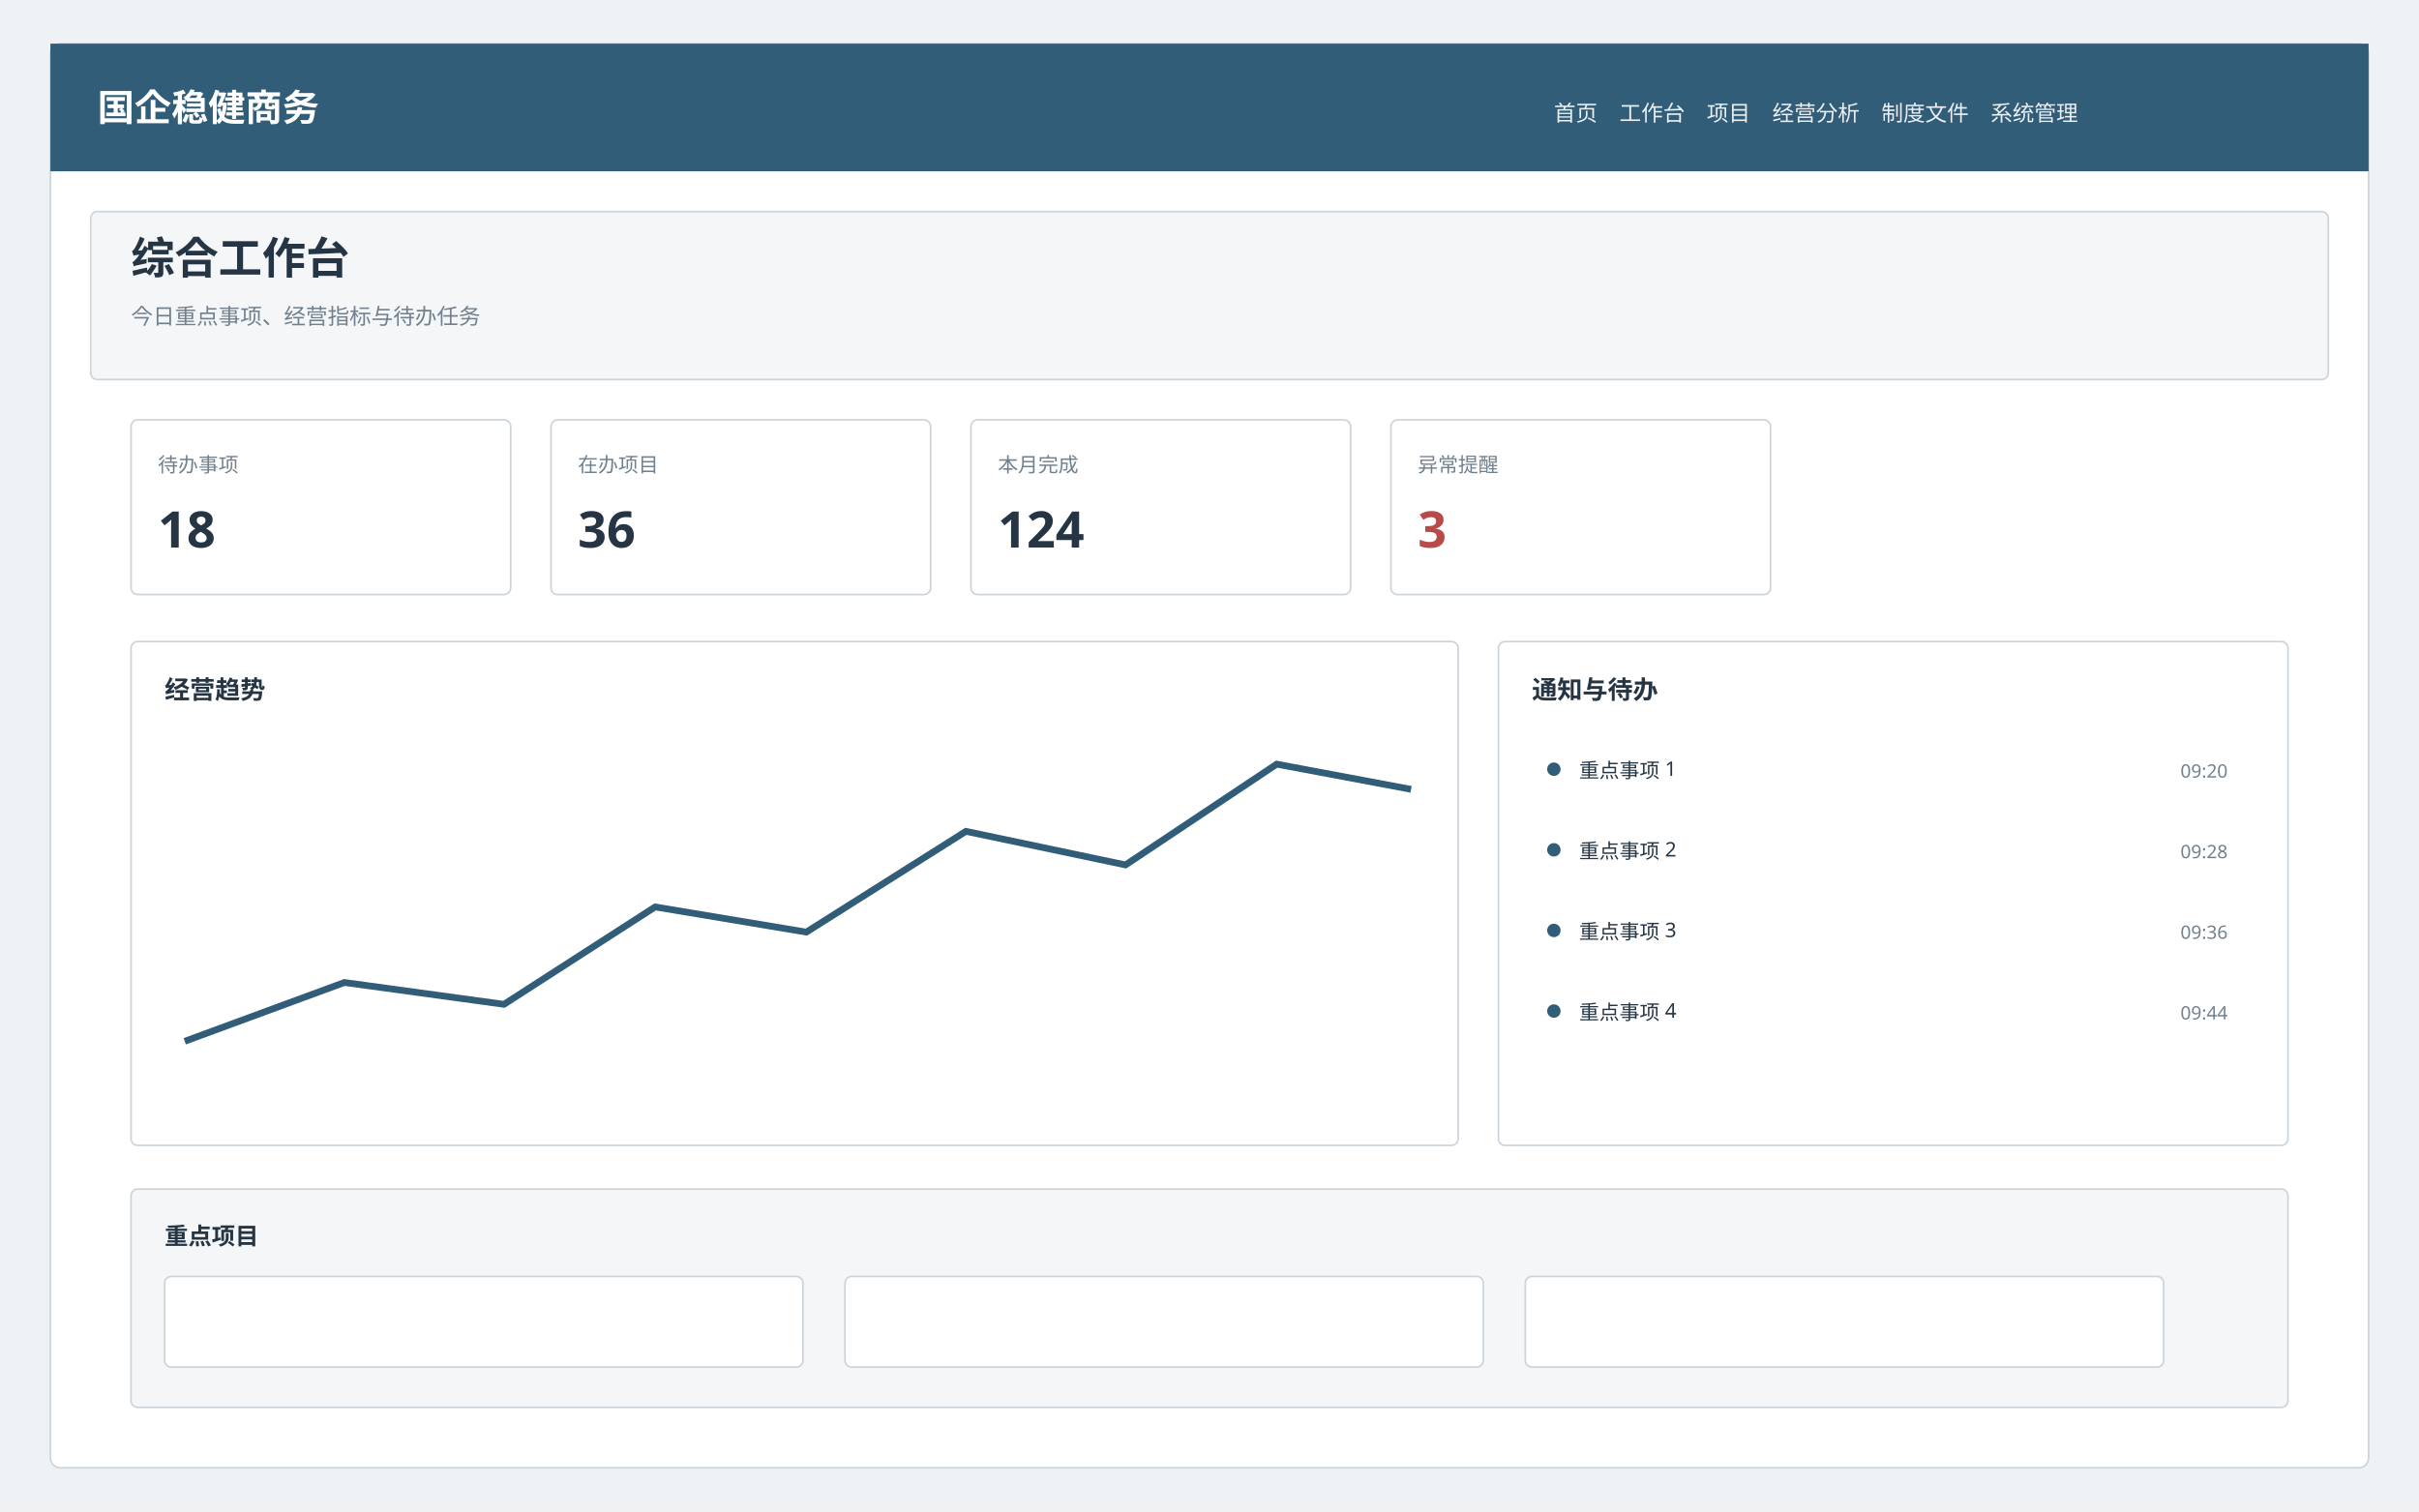
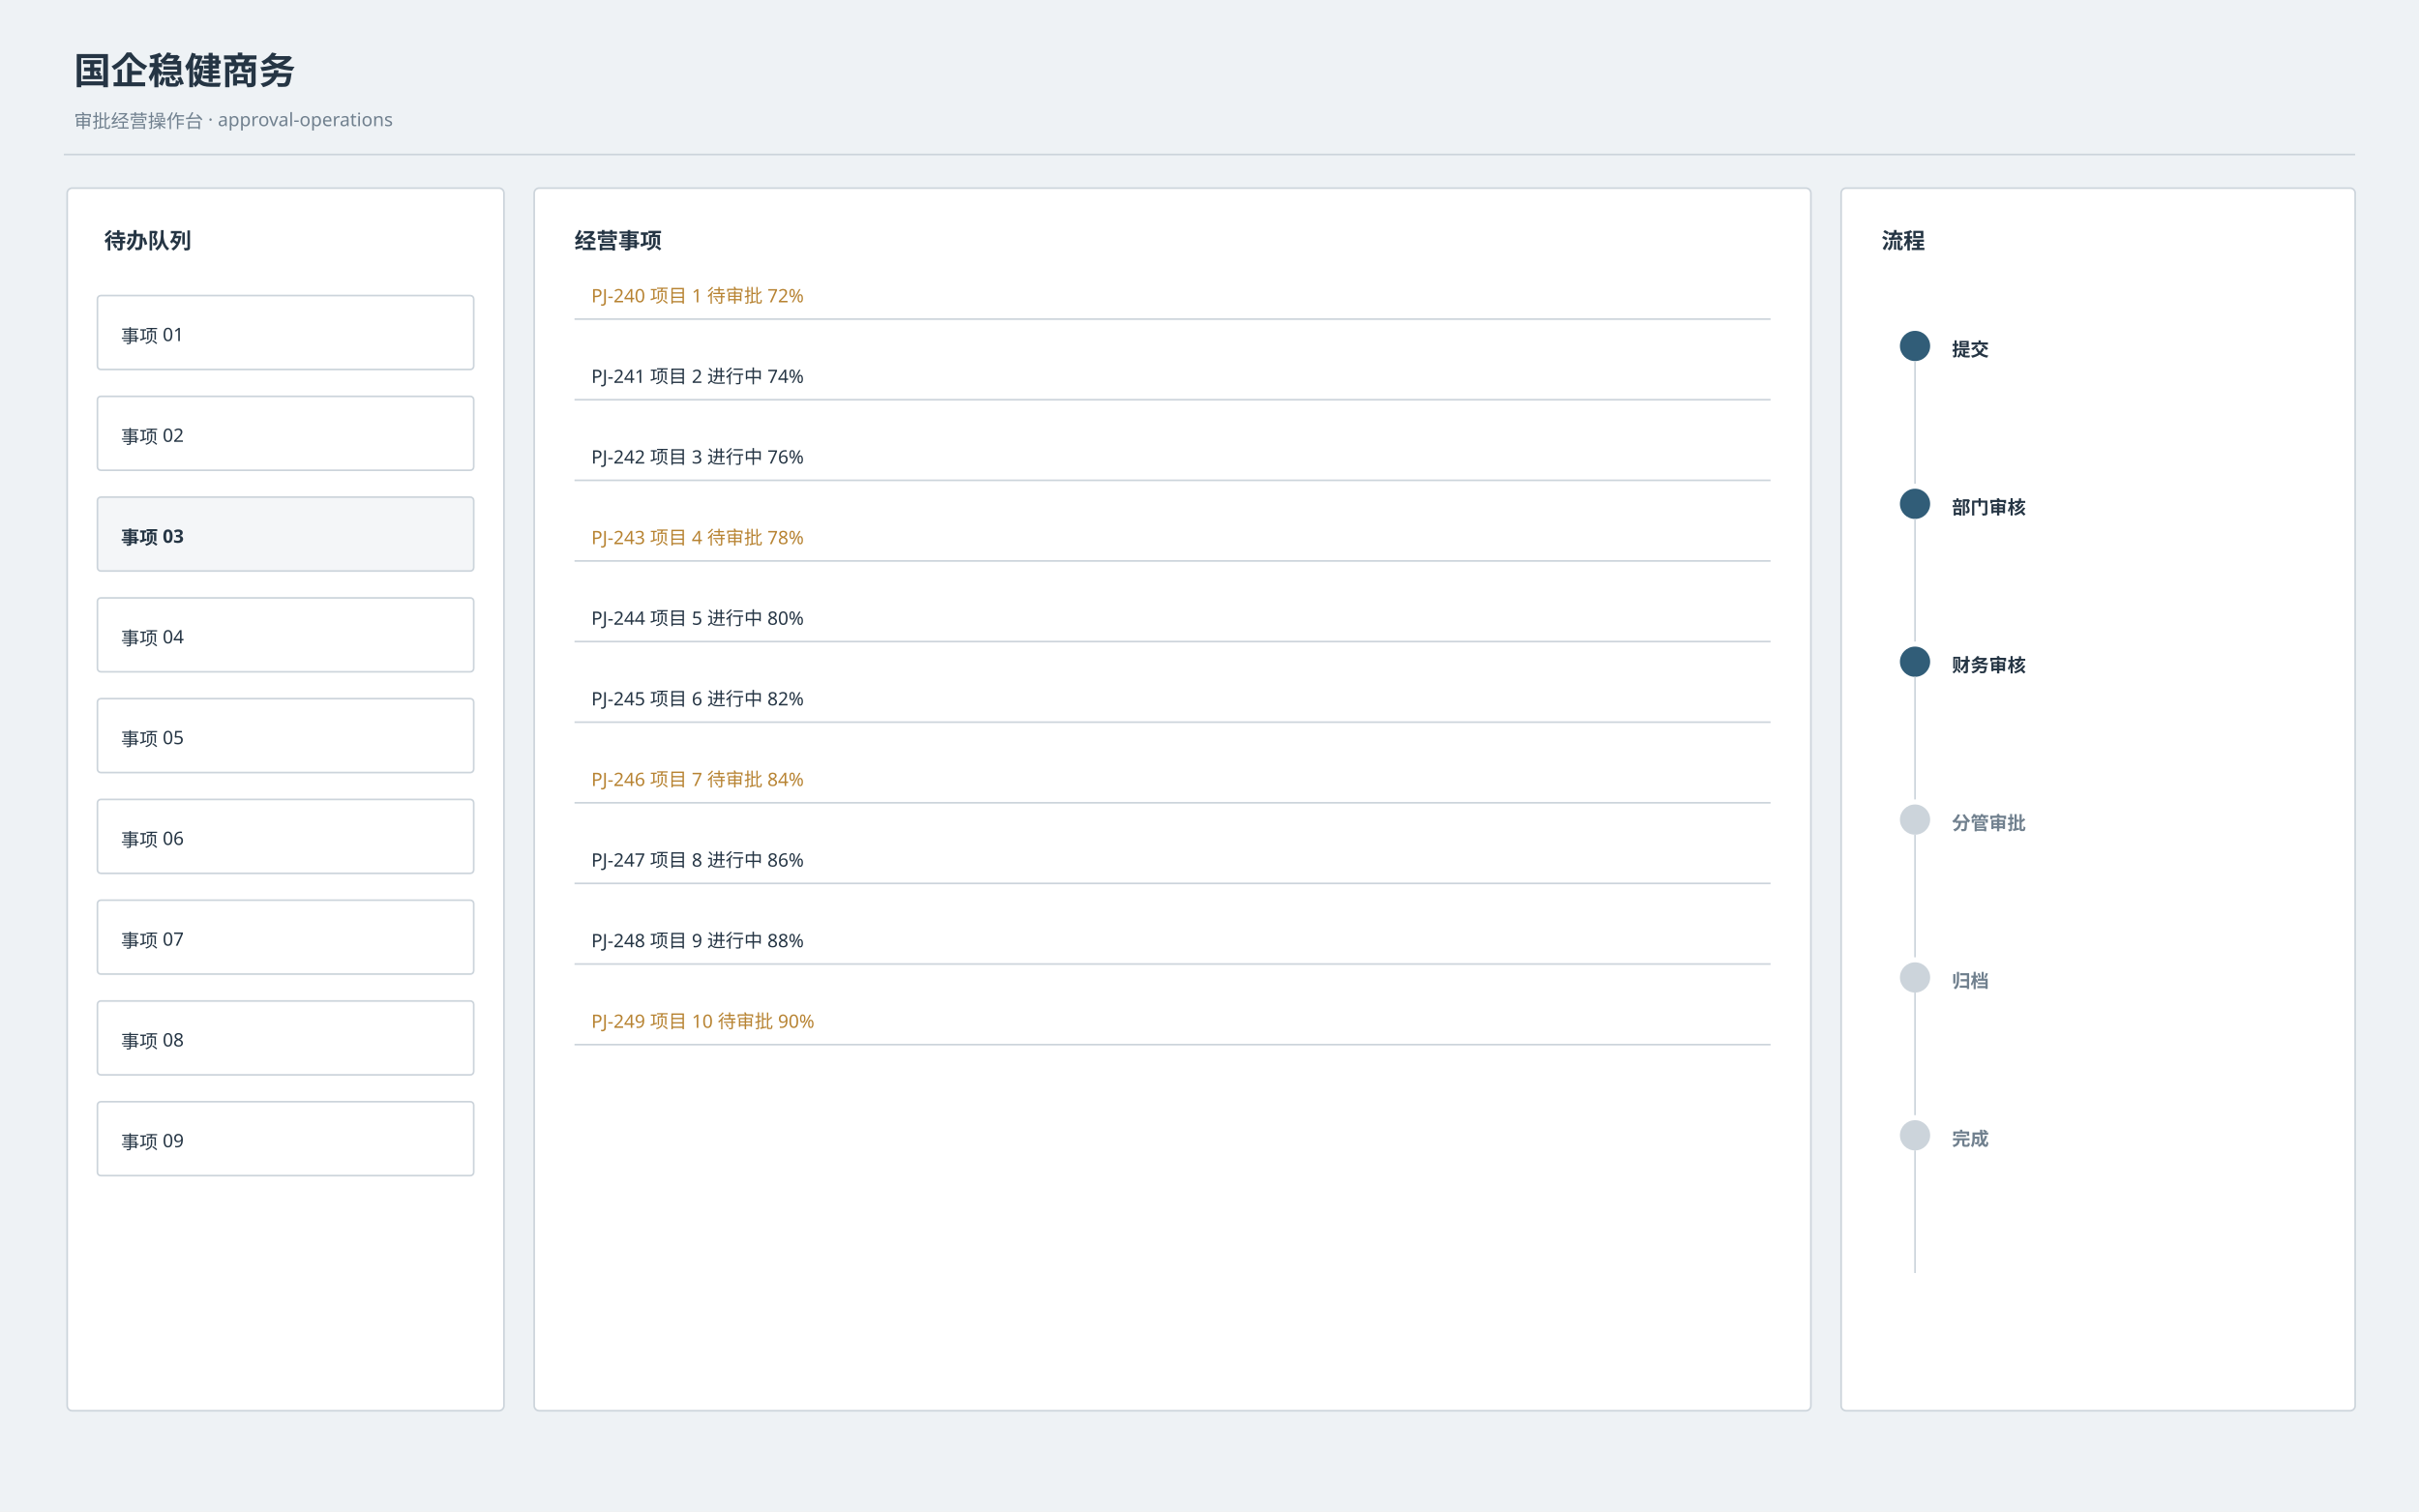
<svg xmlns="http://www.w3.org/2000/svg" width="1440" height="900">
  <rect width="1440" height="900" fill="#EEF2F5" />
-   <rect x="30" y="26" width="1380" height="848" rx="6" fill="#FFFFFF" stroke="#CCD4DB" />
-   <rect x="30" y="26" width="1380" height="76" fill="#315D78" />
-   <text x="58" y="72" font-family="system-ui" font-size="22" font-weight="700" fill="#fff">国企稳健商务</text>
-   <text x="925" y="72" font-family="system-ui" font-size="13" fill="#fff" opacity=".9">首页　工作台　项目　经营分析　制度文件　系统管理</text>
-   <rect x="54" y="126" width="1332" height="100" rx="4" fill="#F4F6F8" stroke="#CCD4DB" />
-   <text x="78" y="163" font-family="system-ui" font-size="26" font-weight="700" fill="#253544">综合工作台</text>
-   <text x="78" y="193" font-family="system-ui" font-size="13" fill="#70808E">今日重点事项、经营指标与待办任务</text>
-   <rect x="78" y="250" width="226" height="104" rx="4" fill="#FFFFFF" stroke="#CCD4DB" />
-   <text x="94" y="281" font-family="system-ui" font-size="12" fill="#70808E">待办事项</text>
-   <text x="94" y="326" font-family="system-ui" font-size="30" font-weight="700" fill="#253544">18</text>
-   <rect x="328" y="250" width="226" height="104" rx="4" fill="#FFFFFF" stroke="#CCD4DB" />
-   <text x="344" y="281" font-family="system-ui" font-size="12" fill="#70808E">在办项目</text>
-   <text x="344" y="326" font-family="system-ui" font-size="30" font-weight="700" fill="#253544">36</text>
-   <rect x="578" y="250" width="226" height="104" rx="4" fill="#FFFFFF" stroke="#CCD4DB" />
-   <text x="594" y="281" font-family="system-ui" font-size="12" fill="#70808E">本月完成</text>
-   <text x="594" y="326" font-family="system-ui" font-size="30" font-weight="700" fill="#253544">124</text>
-   <rect x="828" y="250" width="226" height="104" rx="4" fill="#FFFFFF" stroke="#CCD4DB" />
-   <text x="844" y="281" font-family="system-ui" font-size="12" fill="#70808E">异常提醒</text>
-   <text x="844" y="326" font-family="system-ui" font-size="30" font-weight="700" fill="#B84A4A">3</text>
-   <rect x="78" y="382" width="790" height="300" rx="4" fill="#FFFFFF" stroke="#CCD4DB" />
-   <text x="98" y="416" font-family="system-ui" font-size="15" font-weight="700" fill="#253544">经营趋势</text>
-   <polyline points="110,620 205,585 300,598 390,540 480,555 575,495 670,515 760,455 840,470" fill="none" stroke="#315D78" stroke-width="4" />
-   <rect x="892" y="382" width="470" height="300" rx="4" fill="#FFFFFF" stroke="#CCD4DB" />
-   <text x="912" y="416" font-family="system-ui" font-size="15" font-weight="700" fill="#253544">通知与待办</text>
-   <circle cx="925" cy="458" r="4" fill="#315D78" />
-   <text x="940" y="463" font-family="system-ui" font-size="12" fill="#253544">重点事项 1</text>
-   <text x="1298" y="463" font-family="system-ui" font-size="11" fill="#70808E">09:20</text>
-   <circle cx="925" cy="506" r="4" fill="#315D78" />
-   <text x="940" y="511" font-family="system-ui" font-size="12" fill="#253544">重点事项 2</text>
-   <text x="1298" y="511" font-family="system-ui" font-size="11" fill="#70808E">09:28</text>
-   <circle cx="925" cy="554" r="4" fill="#315D78" />
-   <text x="940" y="559" font-family="system-ui" font-size="12" fill="#253544">重点事项 3</text>
-   <text x="1298" y="559" font-family="system-ui" font-size="11" fill="#70808E">09:36</text>
-   <circle cx="925" cy="602" r="4" fill="#315D78" />
-   <text x="940" y="607" font-family="system-ui" font-size="12" fill="#253544">重点事项 4</text>
-   <text x="1298" y="607" font-family="system-ui" font-size="11" fill="#70808E">09:44</text>
-   <rect x="78" y="708" width="1284" height="130" rx="4" fill="#F4F6F8" stroke="#CCD4DB" />
-   <text x="98" y="741" font-family="system-ui" font-size="14" font-weight="700" fill="#253544">重点项目</text>
-   <rect x="98" y="760" width="380" height="54" rx="4" fill="#FFFFFF" stroke="#CCD4DB" />
-   <rect x="503" y="760" width="380" height="54" rx="4" fill="#FFFFFF" stroke="#CCD4DB" />
-   <rect x="908" y="760" width="380" height="54" rx="4" fill="#FFFFFF" stroke="#CCD4DB" />
+   <text x="44" y="50" font-family="system-ui,Noto Sans SC" font-size="22" font-weight="700" fill="#253544">国企稳健商务</text>
+   <text x="44" y="76" font-family="system-ui,Noto Sans SC" font-size="11" font-weight="400" fill="#70808E">审批经营操作台 · approval-operations</text>
+   <line x1="38" y1="92" x2="1402" y2="92" stroke="#CCD4DB" />
+   <rect x="40" y="112" width="260" height="728" rx="3" fill="#FFFFFF" stroke="#CCD4DB" stroke-width="1" />
+   <rect x="318" y="112" width="760" height="728" rx="3" fill="#FFFFFF" stroke="#CCD4DB" stroke-width="1" />
+   <rect x="1096" y="112" width="306" height="728" rx="3" fill="#FFFFFF" stroke="#CCD4DB" stroke-width="1" />
+   <text x="62" y="148" font-family="system-ui,Noto Sans SC" font-size="13" font-weight="700" fill="#253544">待办队列</text>
+   <rect x="58" y="176" width="224" height="44" rx="2" fill="#FFFFFF" stroke="#CCD4DB" stroke-width="1" />
+   <text x="72" y="204" font-family="system-ui,Noto Sans SC" font-size="11" font-weight="400" fill="#253544">事项 01</text>
+   <rect x="58" y="236" width="224" height="44" rx="2" fill="#FFFFFF" stroke="#CCD4DB" stroke-width="1" />
+   <text x="72" y="264" font-family="system-ui,Noto Sans SC" font-size="11" font-weight="400" fill="#253544">事项 02</text>
+   <rect x="58" y="296" width="224" height="44" rx="2" fill="#F4F6F8" stroke="#CCD4DB" stroke-width="1" />
+   <text x="72" y="324" font-family="system-ui,Noto Sans SC" font-size="11" font-weight="700" fill="#253544">事项 03</text>
+   <rect x="58" y="356" width="224" height="44" rx="2" fill="#FFFFFF" stroke="#CCD4DB" stroke-width="1" />
+   <text x="72" y="384" font-family="system-ui,Noto Sans SC" font-size="11" font-weight="400" fill="#253544">事项 04</text>
+   <rect x="58" y="416" width="224" height="44" rx="2" fill="#FFFFFF" stroke="#CCD4DB" stroke-width="1" />
+   <text x="72" y="444" font-family="system-ui,Noto Sans SC" font-size="11" font-weight="400" fill="#253544">事项 05</text>
+   <rect x="58" y="476" width="224" height="44" rx="2" fill="#FFFFFF" stroke="#CCD4DB" stroke-width="1" />
+   <text x="72" y="504" font-family="system-ui,Noto Sans SC" font-size="11" font-weight="400" fill="#253544">事项 06</text>
+   <rect x="58" y="536" width="224" height="44" rx="2" fill="#FFFFFF" stroke="#CCD4DB" stroke-width="1" />
+   <text x="72" y="564" font-family="system-ui,Noto Sans SC" font-size="11" font-weight="400" fill="#253544">事项 07</text>
+   <rect x="58" y="596" width="224" height="44" rx="2" fill="#FFFFFF" stroke="#CCD4DB" stroke-width="1" />
+   <text x="72" y="624" font-family="system-ui,Noto Sans SC" font-size="11" font-weight="400" fill="#253544">事项 08</text>
+   <rect x="58" y="656" width="224" height="44" rx="2" fill="#FFFFFF" stroke="#CCD4DB" stroke-width="1" />
+   <text x="72" y="684" font-family="system-ui,Noto Sans SC" font-size="11" font-weight="400" fill="#253544">事项 09</text>
+   <text x="342" y="148" font-family="system-ui,Noto Sans SC" font-size="13" font-weight="700" fill="#253544">经营事项</text>
+   <line x1="342" y1="190" x2="1054" y2="190" stroke="#CCD4DB" />
+   <text x="352" y="180" font-family="system-ui,Noto Sans SC" font-size="11" font-weight="400" fill="#B78332">PJ-240     项目 1     待审批     72%</text>
+   <line x1="342" y1="238" x2="1054" y2="238" stroke="#CCD4DB" />
+   <text x="352" y="228" font-family="system-ui,Noto Sans SC" font-size="11" font-weight="400" fill="#253544">PJ-241     项目 2     进行中     74%</text>
+   <line x1="342" y1="286" x2="1054" y2="286" stroke="#CCD4DB" />
+   <text x="352" y="276" font-family="system-ui,Noto Sans SC" font-size="11" font-weight="400" fill="#253544">PJ-242     项目 3     进行中     76%</text>
+   <line x1="342" y1="334" x2="1054" y2="334" stroke="#CCD4DB" />
+   <text x="352" y="324" font-family="system-ui,Noto Sans SC" font-size="11" font-weight="400" fill="#B78332">PJ-243     项目 4     待审批     78%</text>
+   <line x1="342" y1="382" x2="1054" y2="382" stroke="#CCD4DB" />
+   <text x="352" y="372" font-family="system-ui,Noto Sans SC" font-size="11" font-weight="400" fill="#253544">PJ-244     项目 5     进行中     80%</text>
+   <line x1="342" y1="430" x2="1054" y2="430" stroke="#CCD4DB" />
+   <text x="352" y="420" font-family="system-ui,Noto Sans SC" font-size="11" font-weight="400" fill="#253544">PJ-245     项目 6     进行中     82%</text>
+   <line x1="342" y1="478" x2="1054" y2="478" stroke="#CCD4DB" />
+   <text x="352" y="468" font-family="system-ui,Noto Sans SC" font-size="11" font-weight="400" fill="#B78332">PJ-246     项目 7     待审批     84%</text>
+   <line x1="342" y1="526" x2="1054" y2="526" stroke="#CCD4DB" />
+   <text x="352" y="516" font-family="system-ui,Noto Sans SC" font-size="11" font-weight="400" fill="#253544">PJ-247     项目 8     进行中     86%</text>
+   <line x1="342" y1="574" x2="1054" y2="574" stroke="#CCD4DB" />
+   <text x="352" y="564" font-family="system-ui,Noto Sans SC" font-size="11" font-weight="400" fill="#253544">PJ-248     项目 9     进行中     88%</text>
+   <line x1="342" y1="622" x2="1054" y2="622" stroke="#CCD4DB" />
+   <text x="352" y="612" font-family="system-ui,Noto Sans SC" font-size="11" font-weight="400" fill="#B78332">PJ-249     项目 10     待审批     90%</text>
+   <text x="1120" y="148" font-family="system-ui,Noto Sans SC" font-size="13" font-weight="700" fill="#253544">流程</text>
+   <circle cx="1140" cy="206" r="9" fill="#315D78" />
+   <line x1="1140" y1="215" x2="1140" y2="288" stroke="#CCD4DB" />
+   <text x="1162" y="212" font-family="system-ui,Noto Sans SC" font-size="11" font-weight="700" fill="#253544">提交</text>
+   <circle cx="1140" cy="300" r="9" fill="#315D78" />
+   <line x1="1140" y1="309" x2="1140" y2="382" stroke="#CCD4DB" />
+   <text x="1162" y="306" font-family="system-ui,Noto Sans SC" font-size="11" font-weight="700" fill="#253544">部门审核</text>
+   <circle cx="1140" cy="394" r="9" fill="#315D78" />
+   <line x1="1140" y1="403" x2="1140" y2="476" stroke="#CCD4DB" />
+   <text x="1162" y="400" font-family="system-ui,Noto Sans SC" font-size="11" font-weight="700" fill="#253544">财务审核</text>
+   <circle cx="1140" cy="488" r="9" fill="#CCD4DB" />
+   <line x1="1140" y1="497" x2="1140" y2="570" stroke="#CCD4DB" />
+   <text x="1162" y="494" font-family="system-ui,Noto Sans SC" font-size="11" font-weight="700" fill="#70808E">分管审批</text>
+   <circle cx="1140" cy="582" r="9" fill="#CCD4DB" />
+   <line x1="1140" y1="591" x2="1140" y2="664" stroke="#CCD4DB" />
+   <text x="1162" y="588" font-family="system-ui,Noto Sans SC" font-size="11" font-weight="700" fill="#70808E">归档</text>
+   <circle cx="1140" cy="676" r="9" fill="#CCD4DB" />
+   <line x1="1140" y1="685" x2="1140" y2="758" stroke="#CCD4DB" />
+   <text x="1162" y="682" font-family="system-ui,Noto Sans SC" font-size="11" font-weight="700" fill="#70808E">完成</text>
</svg>
